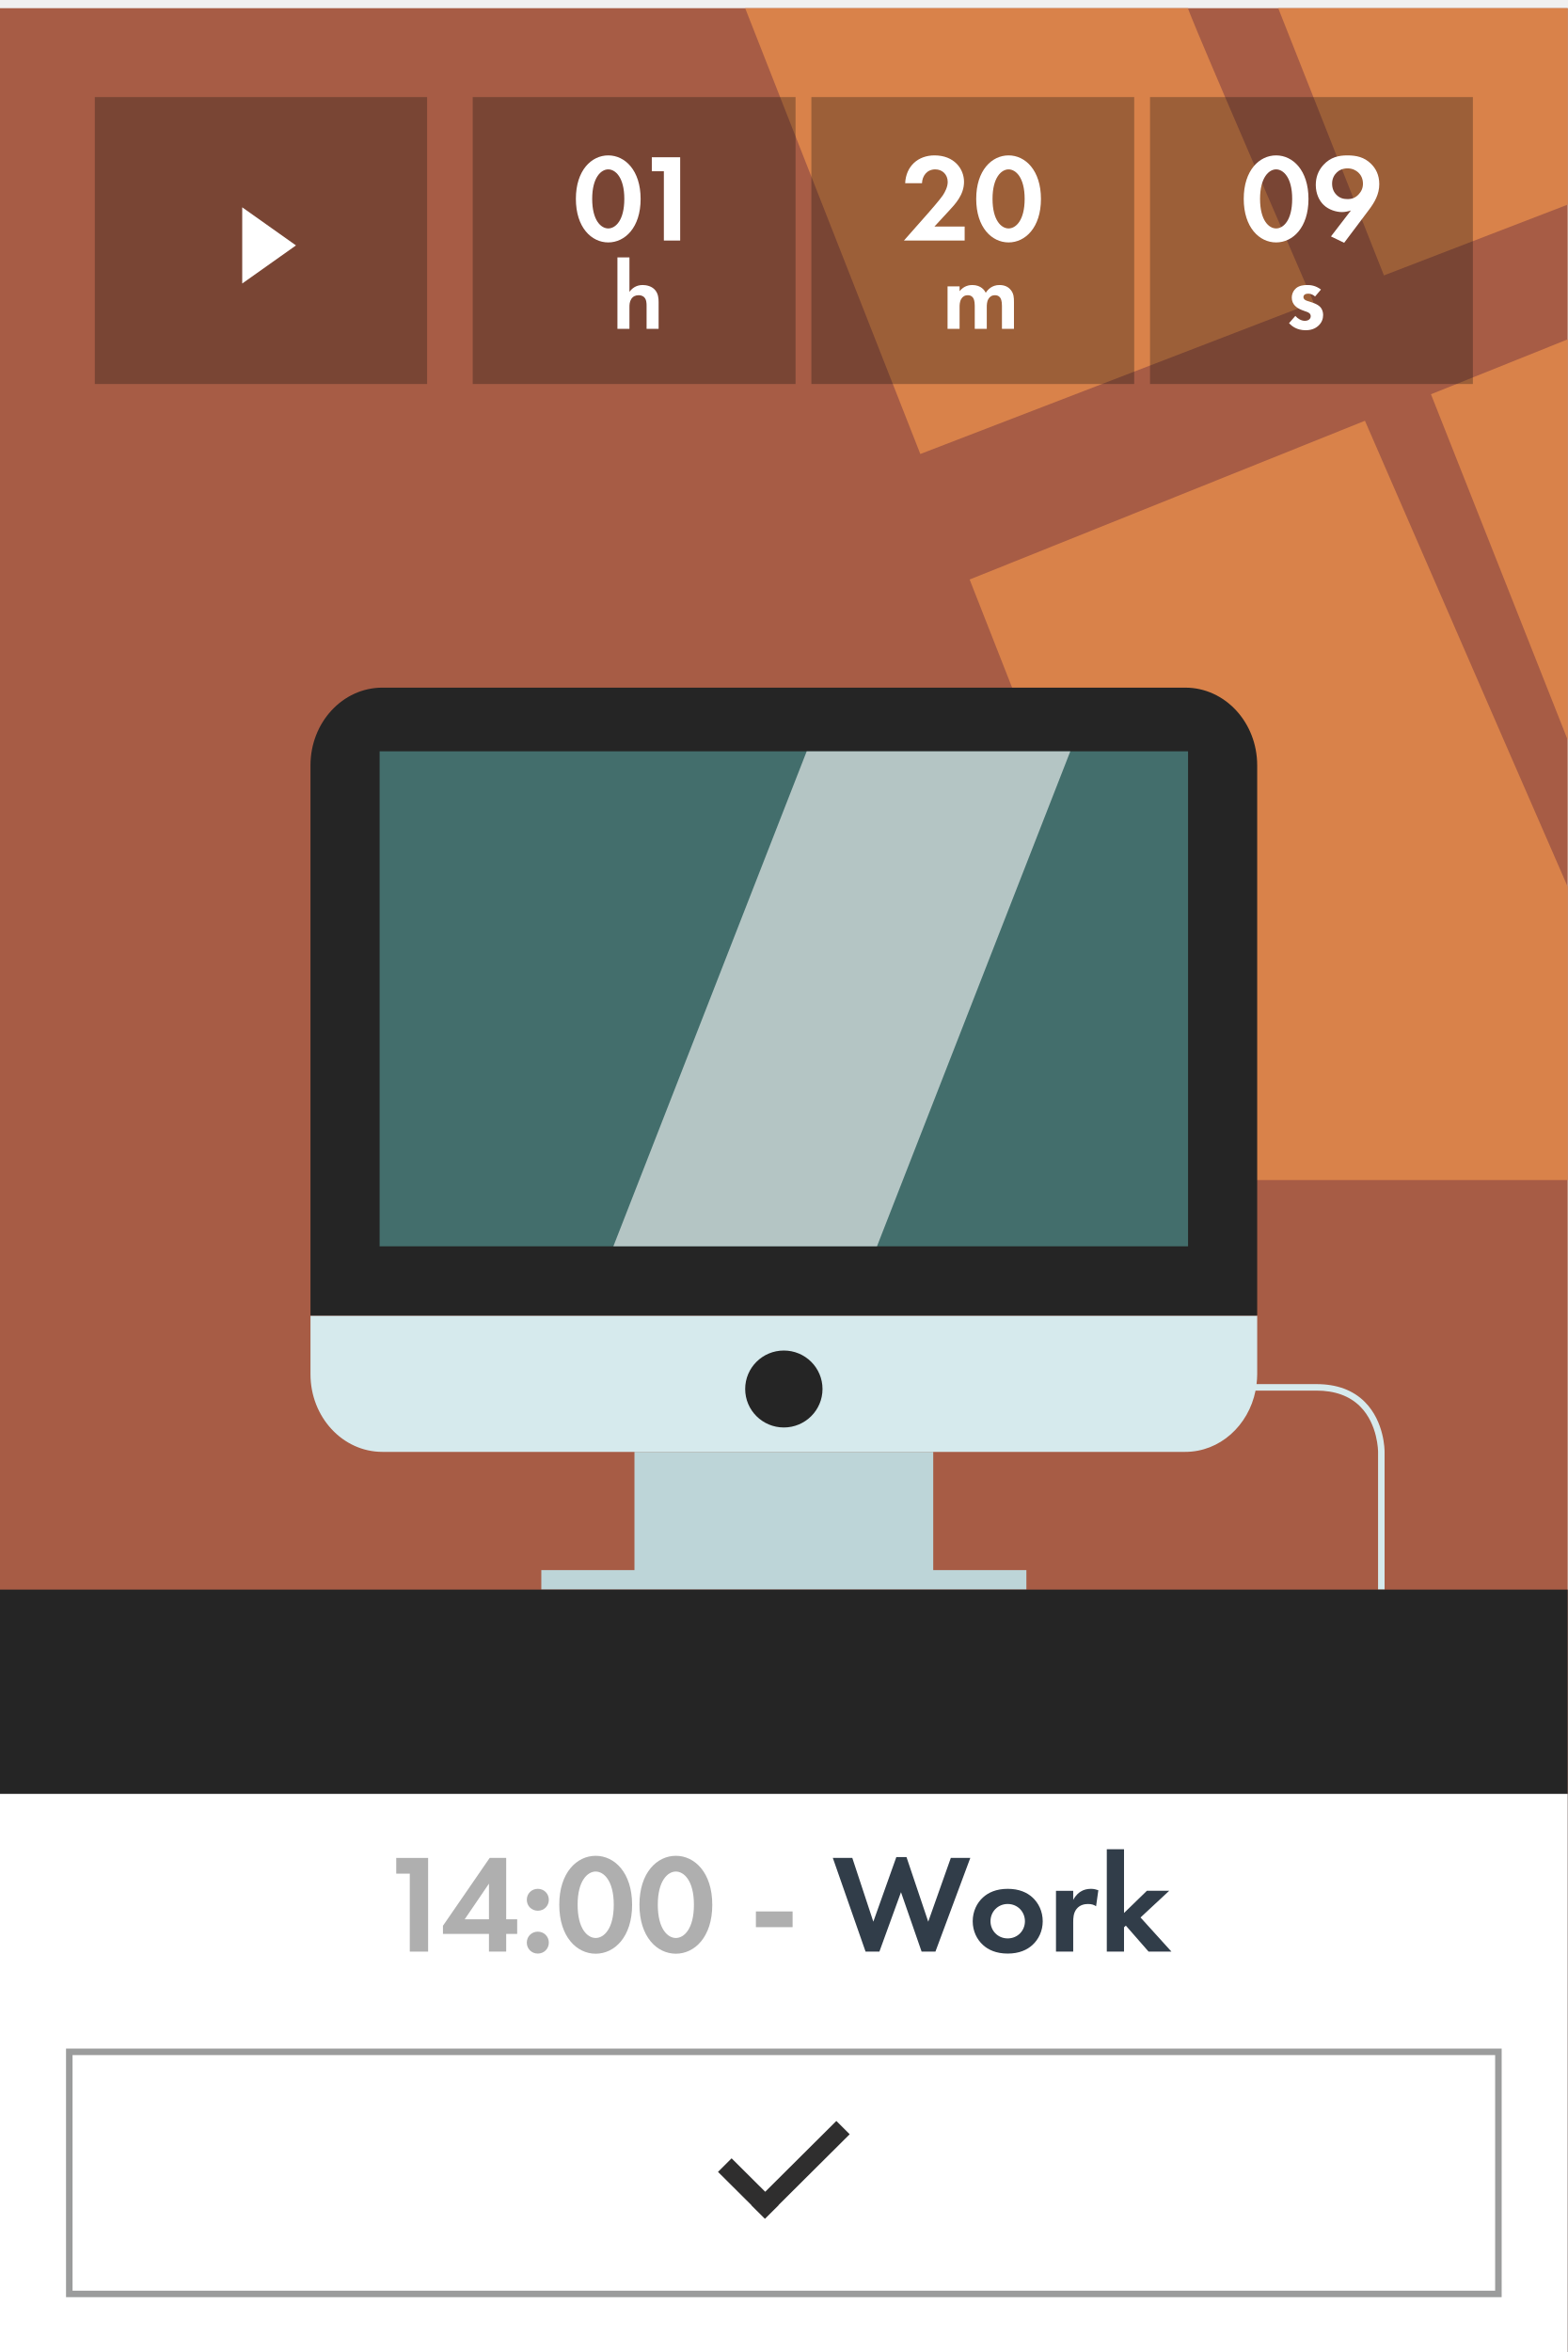
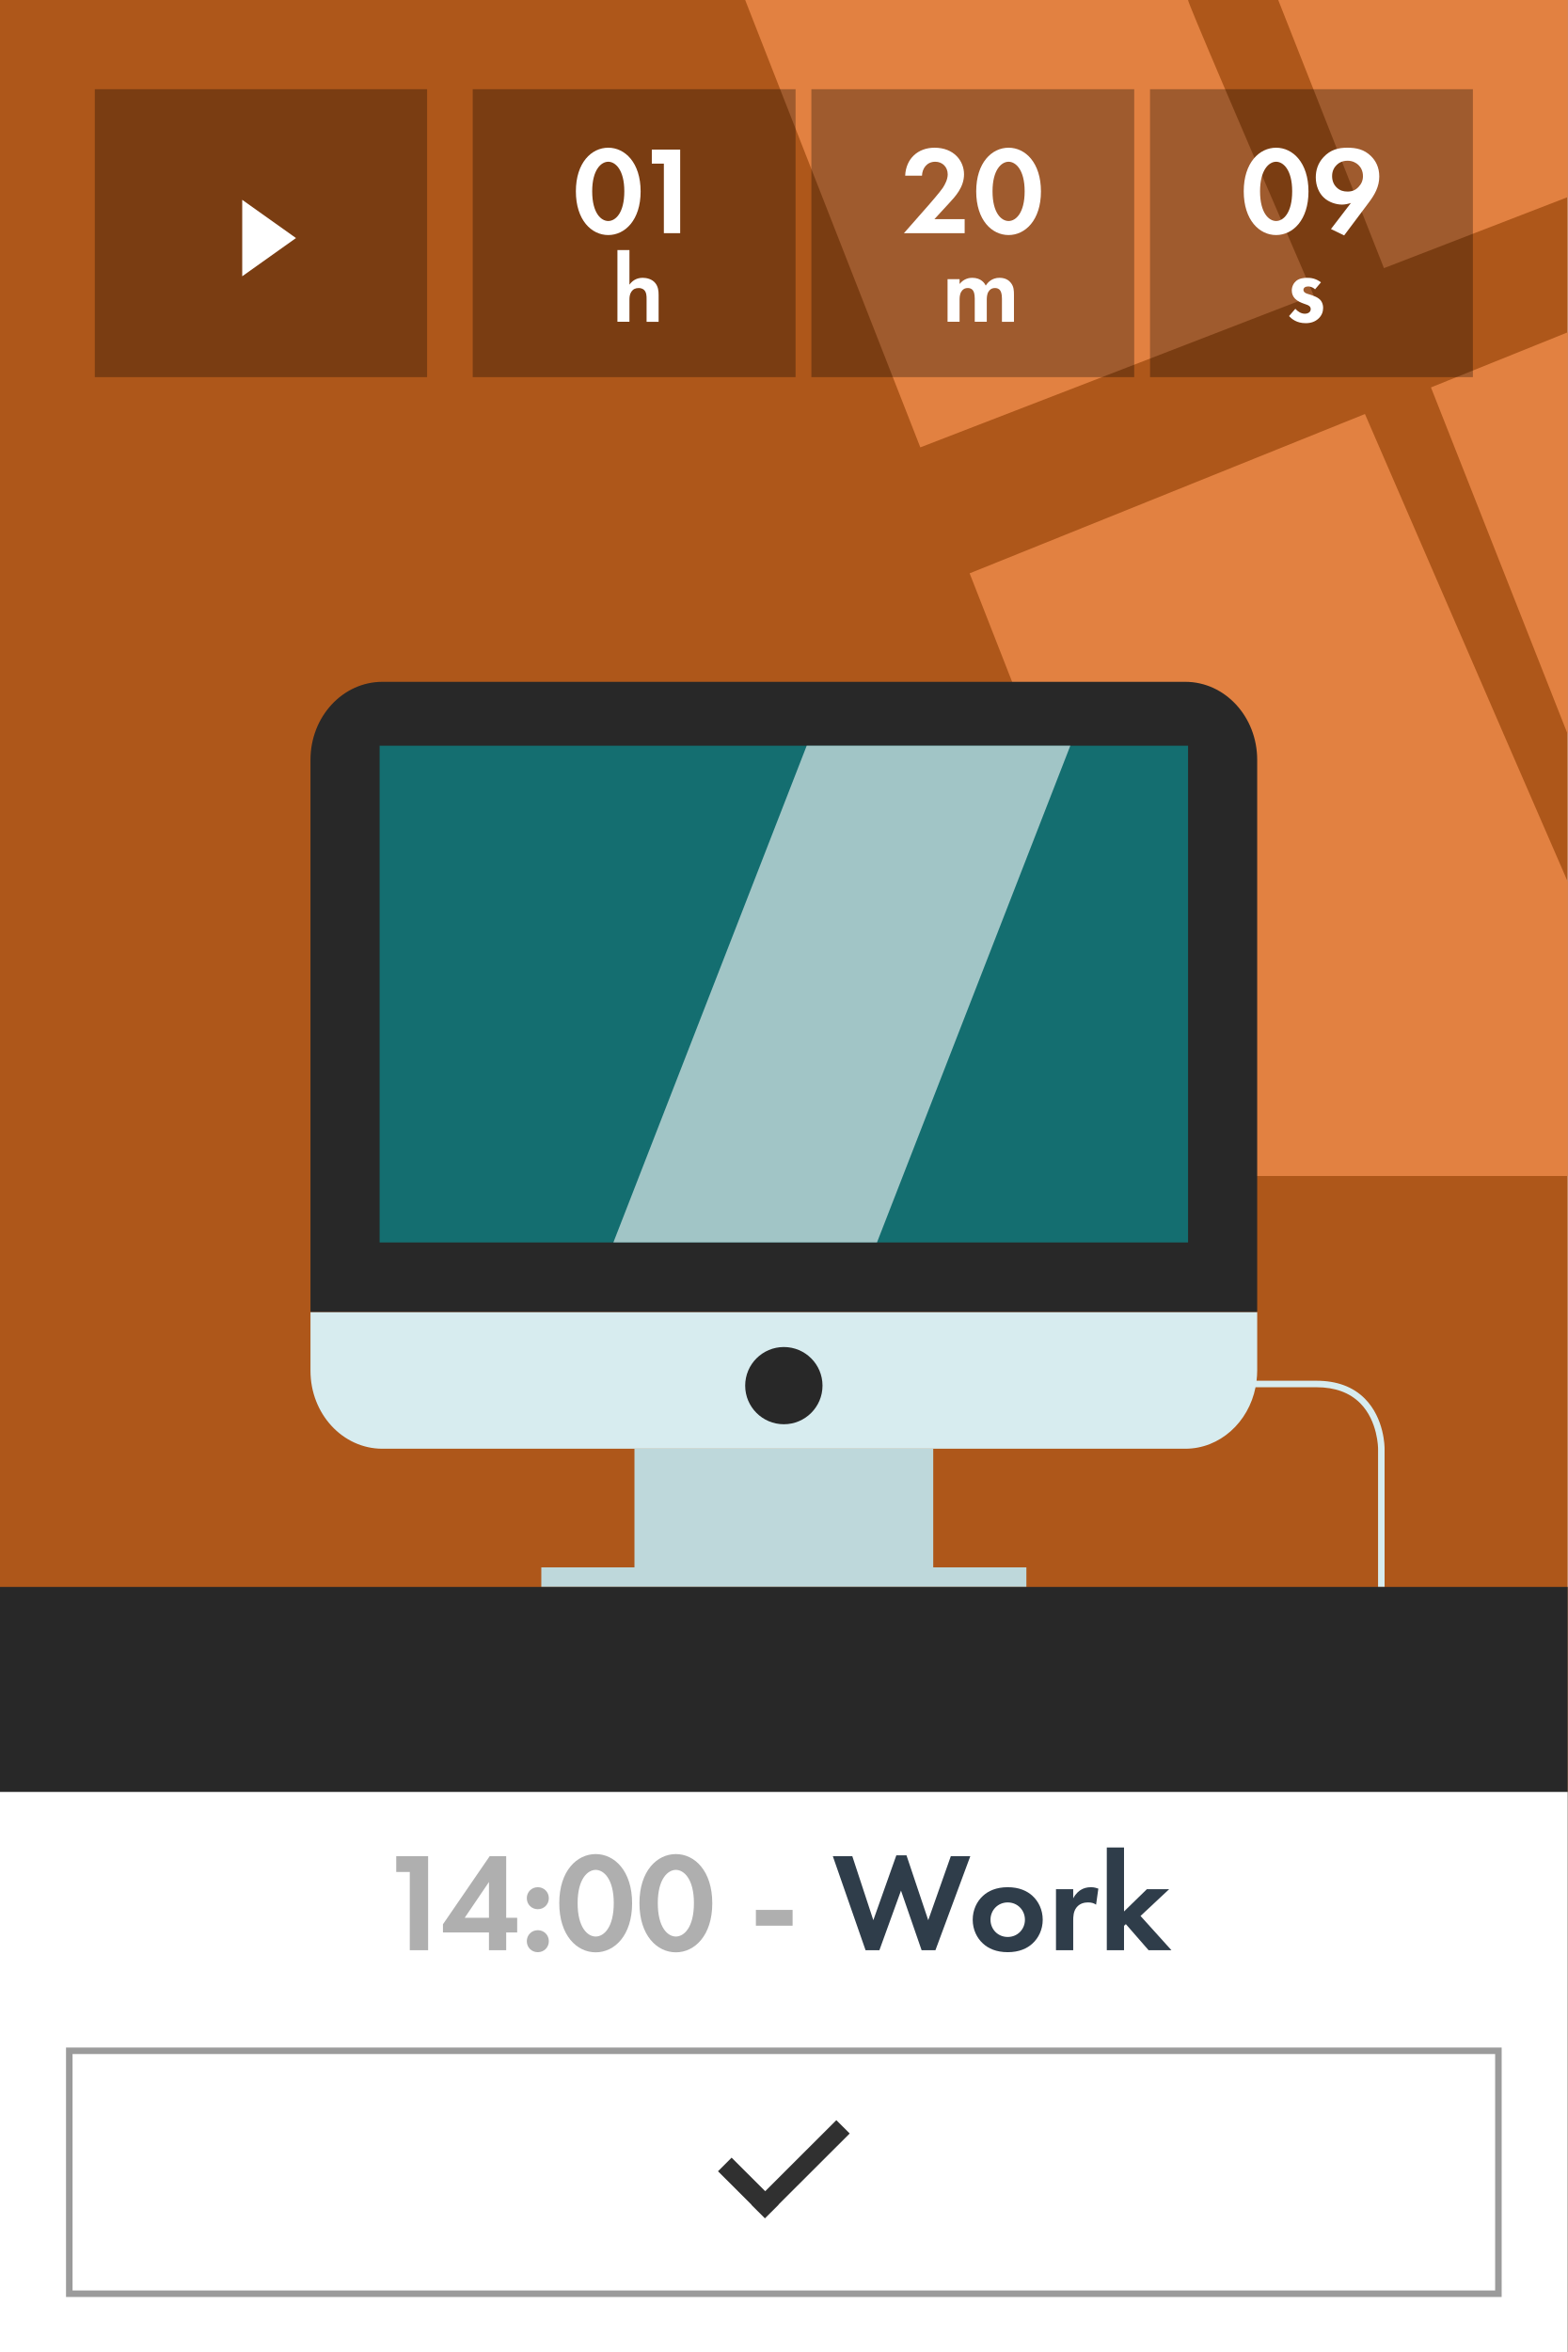
- <svg xmlns="http://www.w3.org/2000/svg" version="1.1" id="Слой_1" x="0px" y="0px" width="240px" height="360px" viewBox="0 0 240 360" enable-background="new 0 0 240 360" xml:space="preserve">
+ <svg xmlns="http://www.w3.org/2000/svg" version="1.1" id="Слой_2" x="0px" y="0px" width="240px" height="360px" viewBox="0 0 240 360" enable-background="new 0 0 240 360" xml:space="preserve">
  <g>
-     <rect y="1.254" fill="#A75C45" width="240" height="358.746" />
+     <rect fill="#AE571A" width="240" height="360" />
    <g>
-       <path fill="#D9824A" d="M148.443,88.702l36.122,91.925H240v-44.898c0,0-15.879-36.401-31.038-71.326L148.443,88.702z" />
-       <path fill="#D9824A" d="M201.112,46.297C190.377,21.51,181.67,1.254,181.883,1.254h-67.802l26.813,68.235L201.112,46.297z" />
-       <polygon fill="#D9824A" points="240,113.241 240,51.941 219.069,60.345   " />
-       <polygon fill="#D9824A" points="195.687,1.254 211.87,42.153 240,31.319 240,1.254   " />
+       <path fill="#E28141" d="M148.443,87.754L184.566,180H240v-45.055c0,0-15.879-36.528-31.038-71.575L148.443,87.754z" />
+       <path fill="#E28141" d="M201.112,45.2C190.377,20.327,181.67,0,181.883,0h-67.802l26.813,68.474L201.112,45.2z" />
+       <polygon fill="#E28141" points="240,112.378 240,50.864 219.069,59.298   " />
+       <polygon fill="#E28141" points="195.687,0 211.87,41.042 240,30.17 240,0   " />
    </g>
-     <path fill="#D6EAED" d="M208.947,214.586c-1.807-1.813-4.297-2.732-7.401-2.732h-9.179c0.059-0.5,0.1-1.007,0.1-1.525v-8.964   H47.532v8.964c0,6.57,4.927,11.897,11.005,11.897h122.926c5.277,0,9.682-4.019,10.751-9.379h9.331c2.826,0,5.075,0.819,6.687,2.432   c2.734,2.739,2.739,6.902,2.739,6.947v21.08h0.997v-21.075C211.972,222.044,211.973,217.624,208.947,214.586z" />
-     <path fill="#252525" d="M181.463,105.251H58.537c-6.077,0-11.005,5.327-11.005,11.897v0.609v83.61h144.934v-83.61v-0.609   C192.467,110.578,187.54,105.251,181.463,105.251z" />
-     <rect x="58.116" y="114.996" fill="#436E6C" width="123.767" height="75.767" />
-     <rect x="97.13" y="222.226" fill="#BDD5D8" width="45.74" height="18.33" />
-     <rect x="82.87" y="240.32" fill="#BDD5D8" width="74.261" height="2.986" />
-     <ellipse fill="#252525" cx="120" cy="212.602" rx="5.919" ry="5.889" />
-     <polygon opacity="0.6" fill="#FFFFFF" points="134.26,190.762 93.901,190.762 123.498,114.996 163.857,114.996  " />
-     <rect y="243.306" fill="#252525" width="240" height="116.694" />
+     <path fill="#D7ECEF" d="M208.947,214.078c-1.807-1.819-4.297-2.741-7.401-2.741h-9.179c0.059-0.502,0.1-1.011,0.1-1.53v-8.995   H47.532v8.995c0,6.593,4.927,11.938,11.005,11.938h122.926c5.277,0,9.682-4.033,10.751-9.412h9.331   c2.826,0,5.075,0.821,6.687,2.441c2.734,2.749,2.739,6.926,2.739,6.971v21.153h0.997v-21.149   C211.972,221.562,211.973,217.126,208.947,214.078z" />
+     <path fill="#282828" d="M181.463,104.361H58.537c-6.077,0-11.005,5.346-11.005,11.938v0.611v83.902h144.934V116.91v-0.611   C192.467,109.707,187.54,104.361,181.463,104.361z" />
+     <rect x="58.116" y="114.139" fill="#146E70" width="123.767" height="76.032" />
+     <rect x="97.13" y="221.745" fill="#BED8DB" width="45.74" height="18.394" />
+     <rect x="82.87" y="239.902" fill="#BED8DB" width="74.261" height="2.996" />
+     <ellipse fill="#282828" cx="120" cy="212.087" rx="5.919" ry="5.91" />
+     <polygon opacity="0.6" fill="#FFFFFF" points="134.26,190.171 93.901,190.171 123.498,114.139 163.857,114.139  " />
+     <rect y="242.898" fill="#282828" width="240" height="117.102" />
  </g>
  <g>
-     <rect y="274.573" fill="#FFFFFF" width="240" height="85.427" />
+     <rect y="274.274" fill="#FFFFFF" width="240" height="85.726" />
    <g>
-       <path fill="#9B9C9C" d="M229.892,351.607H10.108v-38.046h219.783V351.607z M11.106,350.615h217.788v-36.061H11.106V350.615z" />
+       <path fill="#9B9B9B" d="M229.892,351.578H10.108v-38.179h219.783V351.578z M11.106,350.582h217.788v-36.187H11.106V350.582z" />
    </g>
-     <polygon fill="#2F2E2E" points="130.082,326.671 128.038,324.637 117.146,335.475 112.002,330.356 109.919,332.431    115.062,337.548 115.043,337.566 117.088,339.6 117.106,339.582 117.123,339.599 119.207,337.526 119.189,337.509  " />
+     <polygon fill="#303030" points="130.082,326.555 128.038,324.513 117.146,335.389 112.002,330.253 109.919,332.334 115.062,337.47    115.043,337.487 117.088,339.528 117.106,339.51 117.123,339.528 119.207,337.448 119.189,337.43  " />
  </g>
  <g>
-     <path fill="#AFAFAF" d="M62.735,286.784h-2.074v-2.408h4.883v14.34h-2.809V286.784z" />
-     <path fill="#AFAFAF" d="M77.493,293.771h1.685v2.236h-1.685v2.709h-2.636v-2.709h-7.044v-1.247l7.152-10.384h2.528V293.771z    M74.857,293.771v-5.461l-3.716,5.461H74.857z" />
-     <path fill="#AFAFAF" d="M82.335,289.106c0.951,0,1.686,0.73,1.686,1.676c0,0.946-0.735,1.677-1.686,1.677   c-0.951,0-1.685-0.731-1.685-1.677C80.65,289.836,81.384,289.106,82.335,289.106z M82.335,295.663c0.951,0,1.686,0.731,1.686,1.677   s-0.735,1.677-1.686,1.677c-0.951,0-1.685-0.731-1.685-1.677S81.384,295.663,82.335,295.663z" />
-     <path fill="#AFAFAF" d="M85.62,291.535c0-4.923,2.701-7.483,5.575-7.483s5.575,2.559,5.575,7.504c0,4.924-2.701,7.482-5.575,7.482   S85.62,296.48,85.62,291.535z M88.429,291.535c0,3.741,1.534,5.095,2.766,5.095c1.231,0,2.766-1.354,2.766-5.095   c0-3.72-1.556-5.074-2.766-5.074S88.429,287.815,88.429,291.535z" />
-     <path fill="#AFAFAF" d="M97.894,291.535c0-4.923,2.702-7.483,5.576-7.483c2.873,0,5.574,2.559,5.574,7.504   c0,4.924-2.701,7.482-5.574,7.482C100.596,299.038,97.894,296.48,97.894,291.535z M100.704,291.535   c0,3.741,1.533,5.095,2.766,5.095c1.23,0,2.764-1.354,2.764-5.095c0-3.72-1.555-5.074-2.764-5.074   C102.259,286.462,100.704,287.815,100.704,291.535z" />
-     <path fill="#AFAFAF" d="M115.722,292.567h5.617v2.408h-5.617V292.567z" />
-     <path fill="#313D49" d="M134.629,298.716h-2.118l-5.013-14.34h2.983l3.218,9.76l3.521-9.889h1.557l3.328,9.889l3.457-9.76h2.983   l-5.338,14.34h-2.117l-3.155-9.094L134.629,298.716z" />
-     <path fill="#313D49" d="M158.054,290.418c0.929,0.838,1.578,2.128,1.578,3.656c0,1.504-0.649,2.794-1.578,3.632   c-0.8,0.731-2.01,1.311-3.781,1.311c-1.772,0-2.982-0.58-3.782-1.311c-0.929-0.838-1.577-2.128-1.577-3.632   c0-1.527,0.648-2.818,1.577-3.656c0.8-0.731,2.01-1.311,3.782-1.311C156.044,289.106,157.254,289.686,158.054,290.418z    M156.909,294.073c0-1.463-1.124-2.646-2.636-2.646c-1.513,0-2.636,1.182-2.636,2.646c0,1.418,1.102,2.622,2.636,2.622   S156.909,295.491,156.909,294.073z" />
-     <path fill="#313D49" d="M161.663,289.407h2.637v1.398c0.41-0.796,0.972-1.182,1.167-1.29c0.41-0.258,0.929-0.408,1.555-0.408   c0.454,0,0.822,0.108,1.125,0.215l-0.346,2.451c-0.346-0.237-0.693-0.344-1.233-0.344c-0.496,0-1.231,0.108-1.75,0.753   c-0.497,0.623-0.518,1.418-0.518,2.063v4.473h-2.637V289.407z" />
-     <path fill="#313D49" d="M172.079,283.043v9.76l3.501-3.397h3.412l-4.387,4.085l4.733,5.225h-3.5l-3.479-3.978l-0.281,0.258v3.72   h-2.636v-15.673H172.079z" />
+     <path fill="#AFAFAF" d="M62.735,286.528h-2.074v-2.416h4.883v14.39h-2.809V286.528z" />
+     <path fill="#AFAFAF" d="M77.493,293.54h1.685v2.244h-1.685v2.719h-2.636v-2.719h-7.044v-1.252l7.152-10.42h2.528V293.54z    M74.857,293.54v-5.48l-3.716,5.48H74.857z" />
+     <path fill="#AFAFAF" d="M82.335,288.858c0.951,0,1.686,0.732,1.686,1.682c0,0.95-0.735,1.683-1.686,1.683   c-0.951,0-1.685-0.733-1.685-1.683C80.65,289.591,81.384,288.858,82.335,288.858z M82.335,295.438c0.951,0,1.686,0.733,1.686,1.683   s-0.735,1.683-1.686,1.683c-0.951,0-1.685-0.733-1.685-1.683S81.384,295.438,82.335,295.438z" />
+     <path fill="#AFAFAF" d="M85.62,291.296c0-4.941,2.701-7.509,5.575-7.509s5.575,2.568,5.575,7.53c0,4.941-2.701,7.508-5.575,7.508   S85.62,296.258,85.62,291.296z M88.429,291.296c0,3.754,1.534,5.113,2.766,5.113c1.231,0,2.766-1.359,2.766-5.113   c0-3.733-1.556-5.091-2.766-5.091S88.429,287.563,88.429,291.296z" />
+     <path fill="#AFAFAF" d="M97.894,291.296c0-4.941,2.702-7.509,5.576-7.509c2.873,0,5.574,2.568,5.574,7.53   c0,4.941-2.701,7.508-5.574,7.508C100.596,298.825,97.894,296.258,97.894,291.296z M100.704,291.296   c0,3.754,1.533,5.113,2.766,5.113c1.23,0,2.764-1.359,2.764-5.113c0-3.733-1.555-5.091-2.764-5.091   C102.259,286.205,100.704,287.563,100.704,291.296z" />
+     <path fill="#AFAFAF" d="M115.722,292.331h5.617v2.417h-5.617V292.331z" />
+     <path fill="#2F3D4A" d="M134.629,298.502h-2.118l-5.013-14.39h2.983l3.218,9.794l3.521-9.924h1.557l3.328,9.924l3.457-9.794h2.983   l-5.338,14.39h-2.117l-3.155-9.126L134.629,298.502z" />
+     <path fill="#2F3D4A" d="M158.054,290.174c0.929,0.841,1.578,2.135,1.578,3.668c0,1.509-0.649,2.804-1.578,3.645   c-0.8,0.734-2.01,1.316-3.781,1.316c-1.772,0-2.982-0.582-3.782-1.316c-0.929-0.841-1.577-2.136-1.577-3.645   c0-1.533,0.648-2.827,1.577-3.668c0.8-0.734,2.01-1.316,3.782-1.316C156.044,288.858,157.254,289.441,158.054,290.174z    M156.909,293.843c0-1.468-1.124-2.655-2.636-2.655c-1.513,0-2.636,1.187-2.636,2.655c0,1.423,1.102,2.631,2.636,2.631   S156.909,295.266,156.909,293.843z" />
+     <path fill="#2F3D4A" d="M161.663,289.16h2.637v1.403c0.41-0.799,0.972-1.186,1.167-1.295c0.41-0.259,0.929-0.41,1.555-0.41   c0.454,0,0.822,0.108,1.125,0.215l-0.346,2.459c-0.346-0.237-0.693-0.345-1.233-0.345c-0.496,0-1.231,0.108-1.75,0.756   c-0.497,0.625-0.518,1.423-0.518,2.07v4.489h-2.637V289.16z" />
+     <path fill="#2F3D4A" d="M172.079,282.774v9.794l3.501-3.409h3.412l-4.387,4.099l4.733,5.243h-3.5l-3.479-3.992l-0.281,0.259v3.733   h-2.636v-15.728H172.079z" />
  </g>
  <g>
    <g>
-       <rect x="14.514" y="14.859" opacity="0.3" fill="#0D0F0F" width="50.873" height="43.919" />
-       <rect x="72.369" y="14.859" opacity="0.3" fill="#0D0F0F" width="49.426" height="43.919" />
-       <rect x="124.215" y="14.859" opacity="0.3" fill="#0D0F0F" width="49.425" height="43.919" />
-       <rect x="176.061" y="14.859" opacity="0.3" fill="#0D0F0F" width="49.425" height="43.919" />
+       <rect x="14.514" y="13.653" opacity="0.3" width="50.873" height="44.072" />
+       <rect x="72.369" y="13.653" opacity="0.3" width="49.426" height="44.072" />
+       <rect x="124.215" y="13.653" opacity="0.3" width="49.425" height="44.072" />
+       <rect x="176.061" y="13.653" opacity="0.3" width="49.425" height="44.072" />
    </g>
-     <polygon fill="#FFFFFF" points="37.082,31.732 37.082,37.563 37.082,43.394 45.312,37.563  " />
+     <polygon fill="#FFFFFF" points="37.082,30.585 37.082,36.436 37.082,42.287 45.312,36.436  " />
    <g>
-       <path fill="#FFFFFF" d="M88.163,30.435c0-4.377,2.401-6.651,4.955-6.651c2.554,0,4.956,2.274,4.956,6.67    c0,4.377-2.402,6.652-4.956,6.652C90.565,37.105,88.163,34.831,88.163,30.435z M90.66,30.435c0,3.326,1.364,4.53,2.459,4.53    c1.095,0,2.459-1.204,2.459-4.53c0-3.307-1.383-4.51-2.459-4.51C92.043,25.924,90.66,27.128,90.66,30.435z" />
-       <path fill="#FFFFFF" d="M101.632,26.211h-1.844V24.07h4.341v12.748h-2.497V26.211z" />
+       <path fill="#FFFFFF" d="M88.163,29.283c0-4.392,2.401-6.674,4.955-6.674c2.554,0,4.956,2.282,4.956,6.693    c0,4.392-2.402,6.675-4.956,6.675C90.565,35.977,88.163,33.695,88.163,29.283z M90.66,29.283c0,3.337,1.364,4.546,2.459,4.546    c1.095,0,2.459-1.208,2.459-4.546c0-3.318-1.383-4.526-2.459-4.526C92.043,24.757,90.66,25.965,90.66,29.283z" />
+       <path fill="#FFFFFF" d="M101.632,25.044h-1.844v-2.148h4.341v12.793h-2.497V25.044z" />
    </g>
    <g>
-       <path fill="#FFFFFF" d="M94.523,39.394h1.839v5.283c0.348-0.48,0.966-1.051,2.022-1.051c0.573,0,1.417,0.165,1.931,0.795    c0.452,0.555,0.512,1.201,0.512,1.83v4.083h-1.84v-3.542c0-0.36-0.015-0.93-0.347-1.275c-0.287-0.301-0.679-0.33-0.86-0.33    c-0.483,0-0.859,0.164-1.131,0.57c-0.272,0.42-0.287,0.886-0.287,1.261v3.316h-1.839V39.394z" />
+       <path fill="#FFFFFF" d="M94.523,38.274h1.839v5.301c0.348-0.481,0.966-1.054,2.022-1.054c0.573,0,1.417,0.166,1.931,0.798    c0.452,0.557,0.512,1.205,0.512,1.837v4.097h-1.84v-3.555c0-0.361-0.015-0.934-0.347-1.28c-0.287-0.302-0.679-0.331-0.86-0.331    c-0.483,0-0.859,0.165-1.131,0.572c-0.272,0.422-0.287,0.889-0.287,1.265v3.328h-1.839V38.274z" />
    </g>
    <g>
-       <path fill="#FFFFFF" d="M145.063,43.837h1.841v0.735c0.694-0.87,1.553-0.945,1.945-0.945c1.373,0,1.901,0.855,2.066,1.186    c0.318-0.51,0.966-1.186,2.097-1.186c1.01,0,1.509,0.465,1.764,0.795c0.423,0.555,0.453,1.111,0.453,1.83v4.083h-1.84v-3.542    c0-0.765-0.166-1.11-0.302-1.275c-0.241-0.301-0.573-0.33-0.754-0.33c-0.498,0-0.814,0.224-1.011,0.57    c-0.241,0.39-0.255,0.915-0.255,1.261v3.316h-1.841v-3.542c0-0.765-0.166-1.11-0.302-1.275c-0.241-0.301-0.573-0.33-0.754-0.33    c-0.497,0-0.814,0.224-1.01,0.57c-0.242,0.39-0.256,0.915-0.256,1.261v3.316h-1.841V43.837z" />
+       <path fill="#FFFFFF" d="M145.063,42.732h1.841v0.738c0.694-0.873,1.553-0.949,1.945-0.949c1.373,0,1.901,0.858,2.066,1.19    c0.318-0.512,0.966-1.19,2.097-1.19c1.01,0,1.509,0.467,1.764,0.798c0.423,0.557,0.453,1.115,0.453,1.837v4.097h-1.84v-3.555    c0-0.768-0.166-1.114-0.302-1.28c-0.241-0.302-0.573-0.331-0.754-0.331c-0.498,0-0.814,0.225-1.011,0.572    c-0.241,0.391-0.255,0.919-0.255,1.265v3.328h-1.841v-3.555c0-0.768-0.166-1.114-0.302-1.28c-0.241-0.302-0.573-0.331-0.754-0.331    c-0.497,0-0.814,0.225-1.01,0.572c-0.242,0.391-0.256,0.919-0.256,1.265v3.328h-1.841V42.732z" />
    </g>
    <g>
-       <path fill="#FFFFFF" d="M201.325,45.382c-0.437-0.405-0.875-0.435-1.071-0.435c-0.438,0-0.709,0.21-0.709,0.526    c0,0.165,0.075,0.42,0.588,0.585l0.436,0.135c0.513,0.165,1.283,0.42,1.66,0.93c0.197,0.27,0.331,0.66,0.331,1.08    c0,0.585-0.195,1.171-0.723,1.651c-0.528,0.48-1.162,0.691-1.962,0.691c-1.357,0-2.126-0.646-2.534-1.08l0.965-1.111    c0.362,0.42,0.905,0.751,1.448,0.751c0.513,0,0.906-0.255,0.906-0.706c0-0.405-0.332-0.57-0.574-0.66l-0.422-0.15    c-0.468-0.165-1.011-0.376-1.403-0.781c-0.302-0.315-0.499-0.72-0.499-1.245c0-0.631,0.302-1.156,0.68-1.471    c0.512-0.405,1.176-0.465,1.704-0.465c0.482,0,1.252,0.06,2.082,0.691L201.325,45.382z" />
+       <path fill="#FFFFFF" d="M201.325,44.282c-0.437-0.406-0.875-0.436-1.071-0.436c-0.438,0-0.709,0.211-0.709,0.528    c0,0.165,0.075,0.421,0.588,0.587l0.436,0.136c0.513,0.165,1.283,0.422,1.66,0.934c0.197,0.271,0.331,0.662,0.331,1.084    c0,0.588-0.195,1.175-0.723,1.657c-0.528,0.482-1.162,0.693-1.962,0.693c-1.357,0-2.126-0.648-2.534-1.084l0.965-1.115    c0.362,0.422,0.905,0.753,1.448,0.753c0.513,0,0.906-0.256,0.906-0.708c0-0.407-0.332-0.572-0.574-0.662l-0.422-0.151    c-0.468-0.166-1.011-0.377-1.403-0.783c-0.302-0.316-0.499-0.723-0.499-1.249c0-0.633,0.302-1.16,0.68-1.477    c0.512-0.407,1.176-0.467,1.704-0.467c0.482,0,1.252,0.06,2.082,0.693L201.325,44.282z" />
    </g>
    <g>
-       <path fill="#FFFFFF" d="M190.406,30.435c0-4.377,2.402-6.651,4.956-6.651s4.956,2.274,4.956,6.67c0,4.377-2.402,6.652-4.956,6.652    S190.406,34.831,190.406,30.435z M192.904,30.435c0,3.326,1.364,4.53,2.459,4.53s2.459-1.204,2.459-4.53    c0-3.307-1.383-4.51-2.459-4.51C194.287,25.924,192.904,27.128,192.904,30.435z" />
-       <path fill="#FFFFFF" d="M203.76,36.188l3.055-3.975c-0.403,0.134-0.903,0.248-1.364,0.248c-0.903,0-2.055-0.362-2.804-1.089    c-0.673-0.63-1.211-1.72-1.211-3.058c0-1.07,0.308-2.141,1.173-3.077c1.095-1.185,2.343-1.452,3.649-1.452    c1.364,0,2.593,0.248,3.649,1.299c0.692,0.688,1.249,1.663,1.249,3.096c0,1.548-0.711,2.79-1.613,3.976l-3.765,5.007    L203.76,36.188z M204.625,26.421c-0.308,0.306-0.692,0.841-0.692,1.683c0,0.764,0.269,1.338,0.711,1.758    c0.479,0.459,1.017,0.612,1.652,0.612c0.691,0,1.21-0.211,1.671-0.689c0.461-0.477,0.691-1.013,0.691-1.663    c0-0.803-0.325-1.357-0.71-1.72c-0.326-0.305-0.883-0.631-1.651-0.631C205.489,25.771,204.951,26.096,204.625,26.421z" />
+       <path fill="#FFFFFF" d="M190.406,29.283c0-4.392,2.402-6.674,4.956-6.674s4.956,2.282,4.956,6.693    c0,4.392-2.402,6.675-4.956,6.675S190.406,33.695,190.406,29.283z M192.904,29.283c0,3.337,1.364,4.546,2.459,4.546    s2.459-1.208,2.459-4.546c0-3.318-1.383-4.526-2.459-4.526C194.287,24.757,192.904,25.965,192.904,29.283z" />
+       <path fill="#FFFFFF" d="M203.76,35.056l3.055-3.989c-0.403,0.134-0.903,0.249-1.364,0.249c-0.903,0-2.055-0.364-2.804-1.093    c-0.673-0.632-1.211-1.726-1.211-3.069c0-1.074,0.308-2.148,1.173-3.088c1.095-1.189,2.343-1.458,3.649-1.458    c1.364,0,2.593,0.249,3.649,1.304c0.692,0.691,1.249,1.669,1.249,3.107c0,1.554-0.711,2.8-1.613,3.99l-3.765,5.025L203.76,35.056z     M204.625,25.255c-0.308,0.307-0.692,0.844-0.692,1.688c0,0.767,0.269,1.342,0.711,1.764c0.479,0.46,1.017,0.614,1.652,0.614    c0.691,0,1.21-0.212,1.671-0.691c0.461-0.479,0.691-1.016,0.691-1.669c0-0.805-0.325-1.362-0.71-1.726    c-0.326-0.306-0.883-0.633-1.651-0.633C205.489,24.603,204.951,24.93,204.625,25.255z" />
    </g>
    <g>
-       <path fill="#FFFFFF" d="M142.148,32.556c0.23-0.267,1.728-1.969,2.19-2.656c0.345-0.516,0.749-1.3,0.749-2.045    c0-1.147-0.826-1.93-1.902-1.93c-1.305,0-1.997,1.032-2.036,2.121h-2.574c0.115-2.598,1.96-4.262,4.495-4.262    c2.977,0,4.514,2.026,4.514,4.051c0,1.969-1.325,3.383-2.324,4.454l-2.209,2.389h4.63v2.14h-9.297L142.148,32.556z" />
-       <path fill="#FFFFFF" d="M149.45,30.435c0-4.377,2.401-6.651,4.956-6.651c2.554,0,4.955,2.274,4.955,6.67    c0,4.377-2.401,6.652-4.955,6.652C151.852,37.105,149.45,34.831,149.45,30.435z M151.948,30.435c0,3.326,1.364,4.53,2.459,4.53    c1.095,0,2.459-1.204,2.459-4.53c0-3.307-1.383-4.51-2.459-4.51S151.948,27.128,151.948,30.435z" />
+       <path fill="#FFFFFF" d="M142.148,31.412c0.23-0.268,1.728-1.975,2.19-2.666c0.345-0.517,0.749-1.304,0.749-2.052    c0-1.151-0.826-1.937-1.902-1.937c-1.305,0-1.997,1.035-2.036,2.129h-2.574c0.115-2.608,1.96-4.277,4.495-4.277    c2.977,0,4.514,2.033,4.514,4.066c0,1.975-1.325,3.395-2.324,4.469l-2.209,2.398h4.63v2.148h-9.297L142.148,31.412z" />
+       <path fill="#FFFFFF" d="M149.45,29.283c0-4.392,2.401-6.674,4.956-6.674c2.554,0,4.955,2.282,4.955,6.693    c0,4.392-2.401,6.675-4.955,6.675C151.852,35.977,149.45,33.695,149.45,29.283z M151.948,29.283c0,3.337,1.364,4.546,2.459,4.546    c1.095,0,2.459-1.208,2.459-4.546c0-3.318-1.383-4.526-2.459-4.526S151.948,25.965,151.948,29.283z" />
    </g>
  </g>
</svg>
